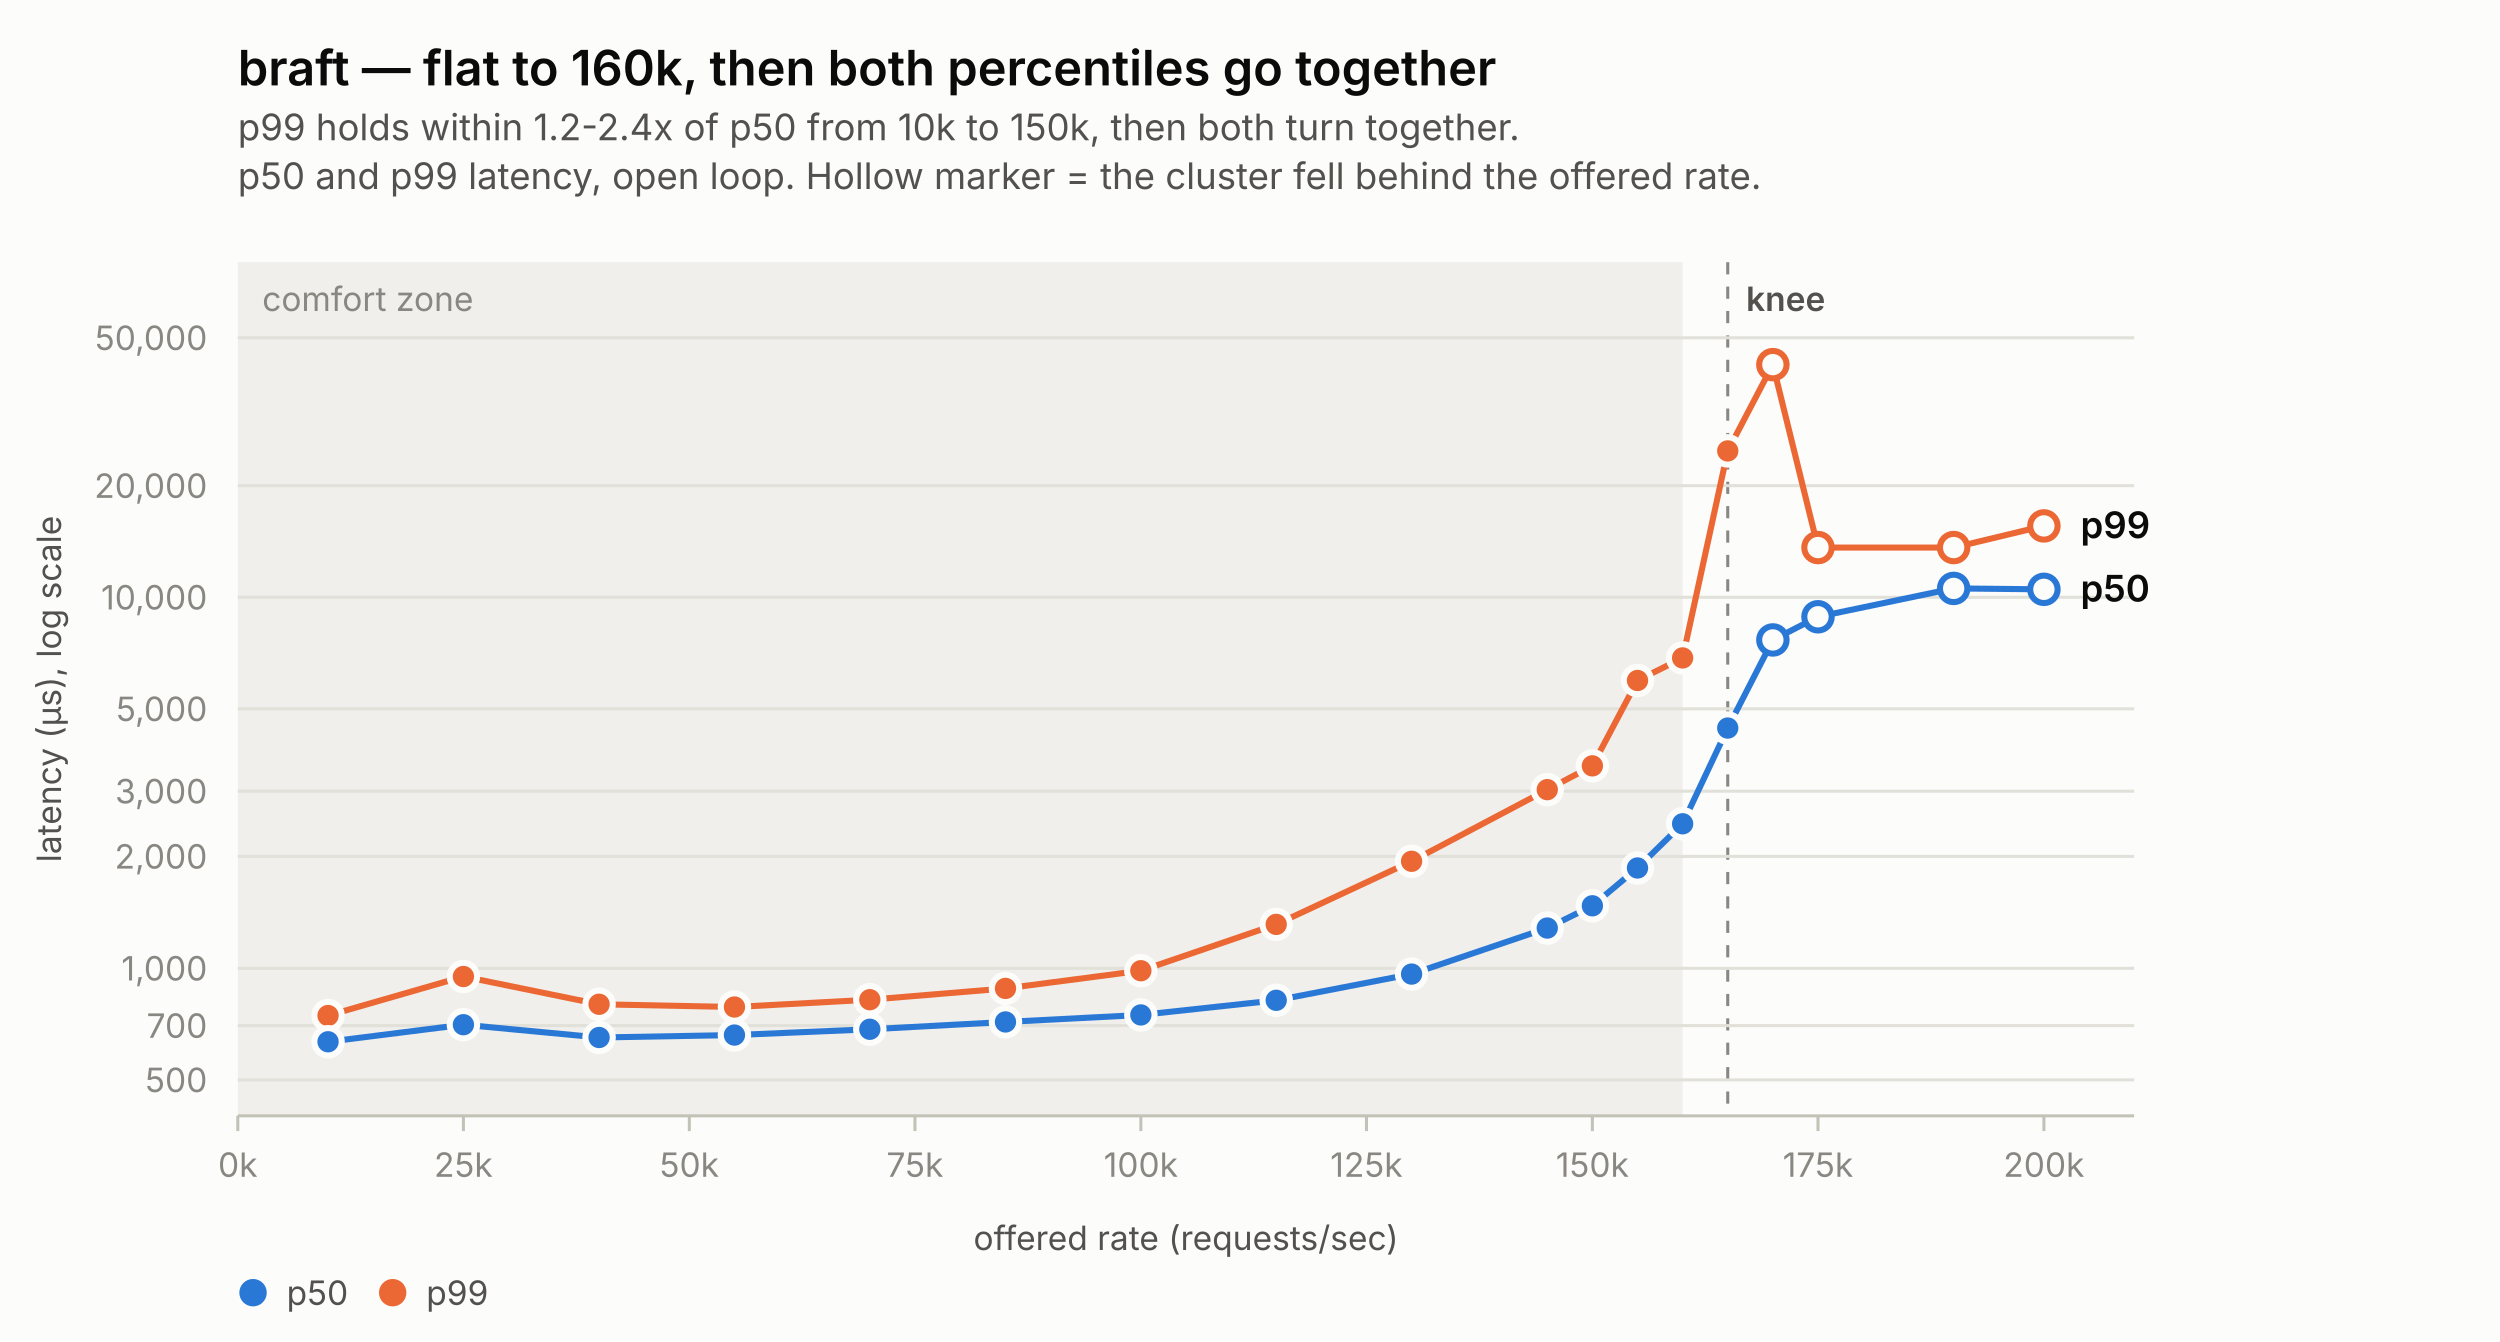
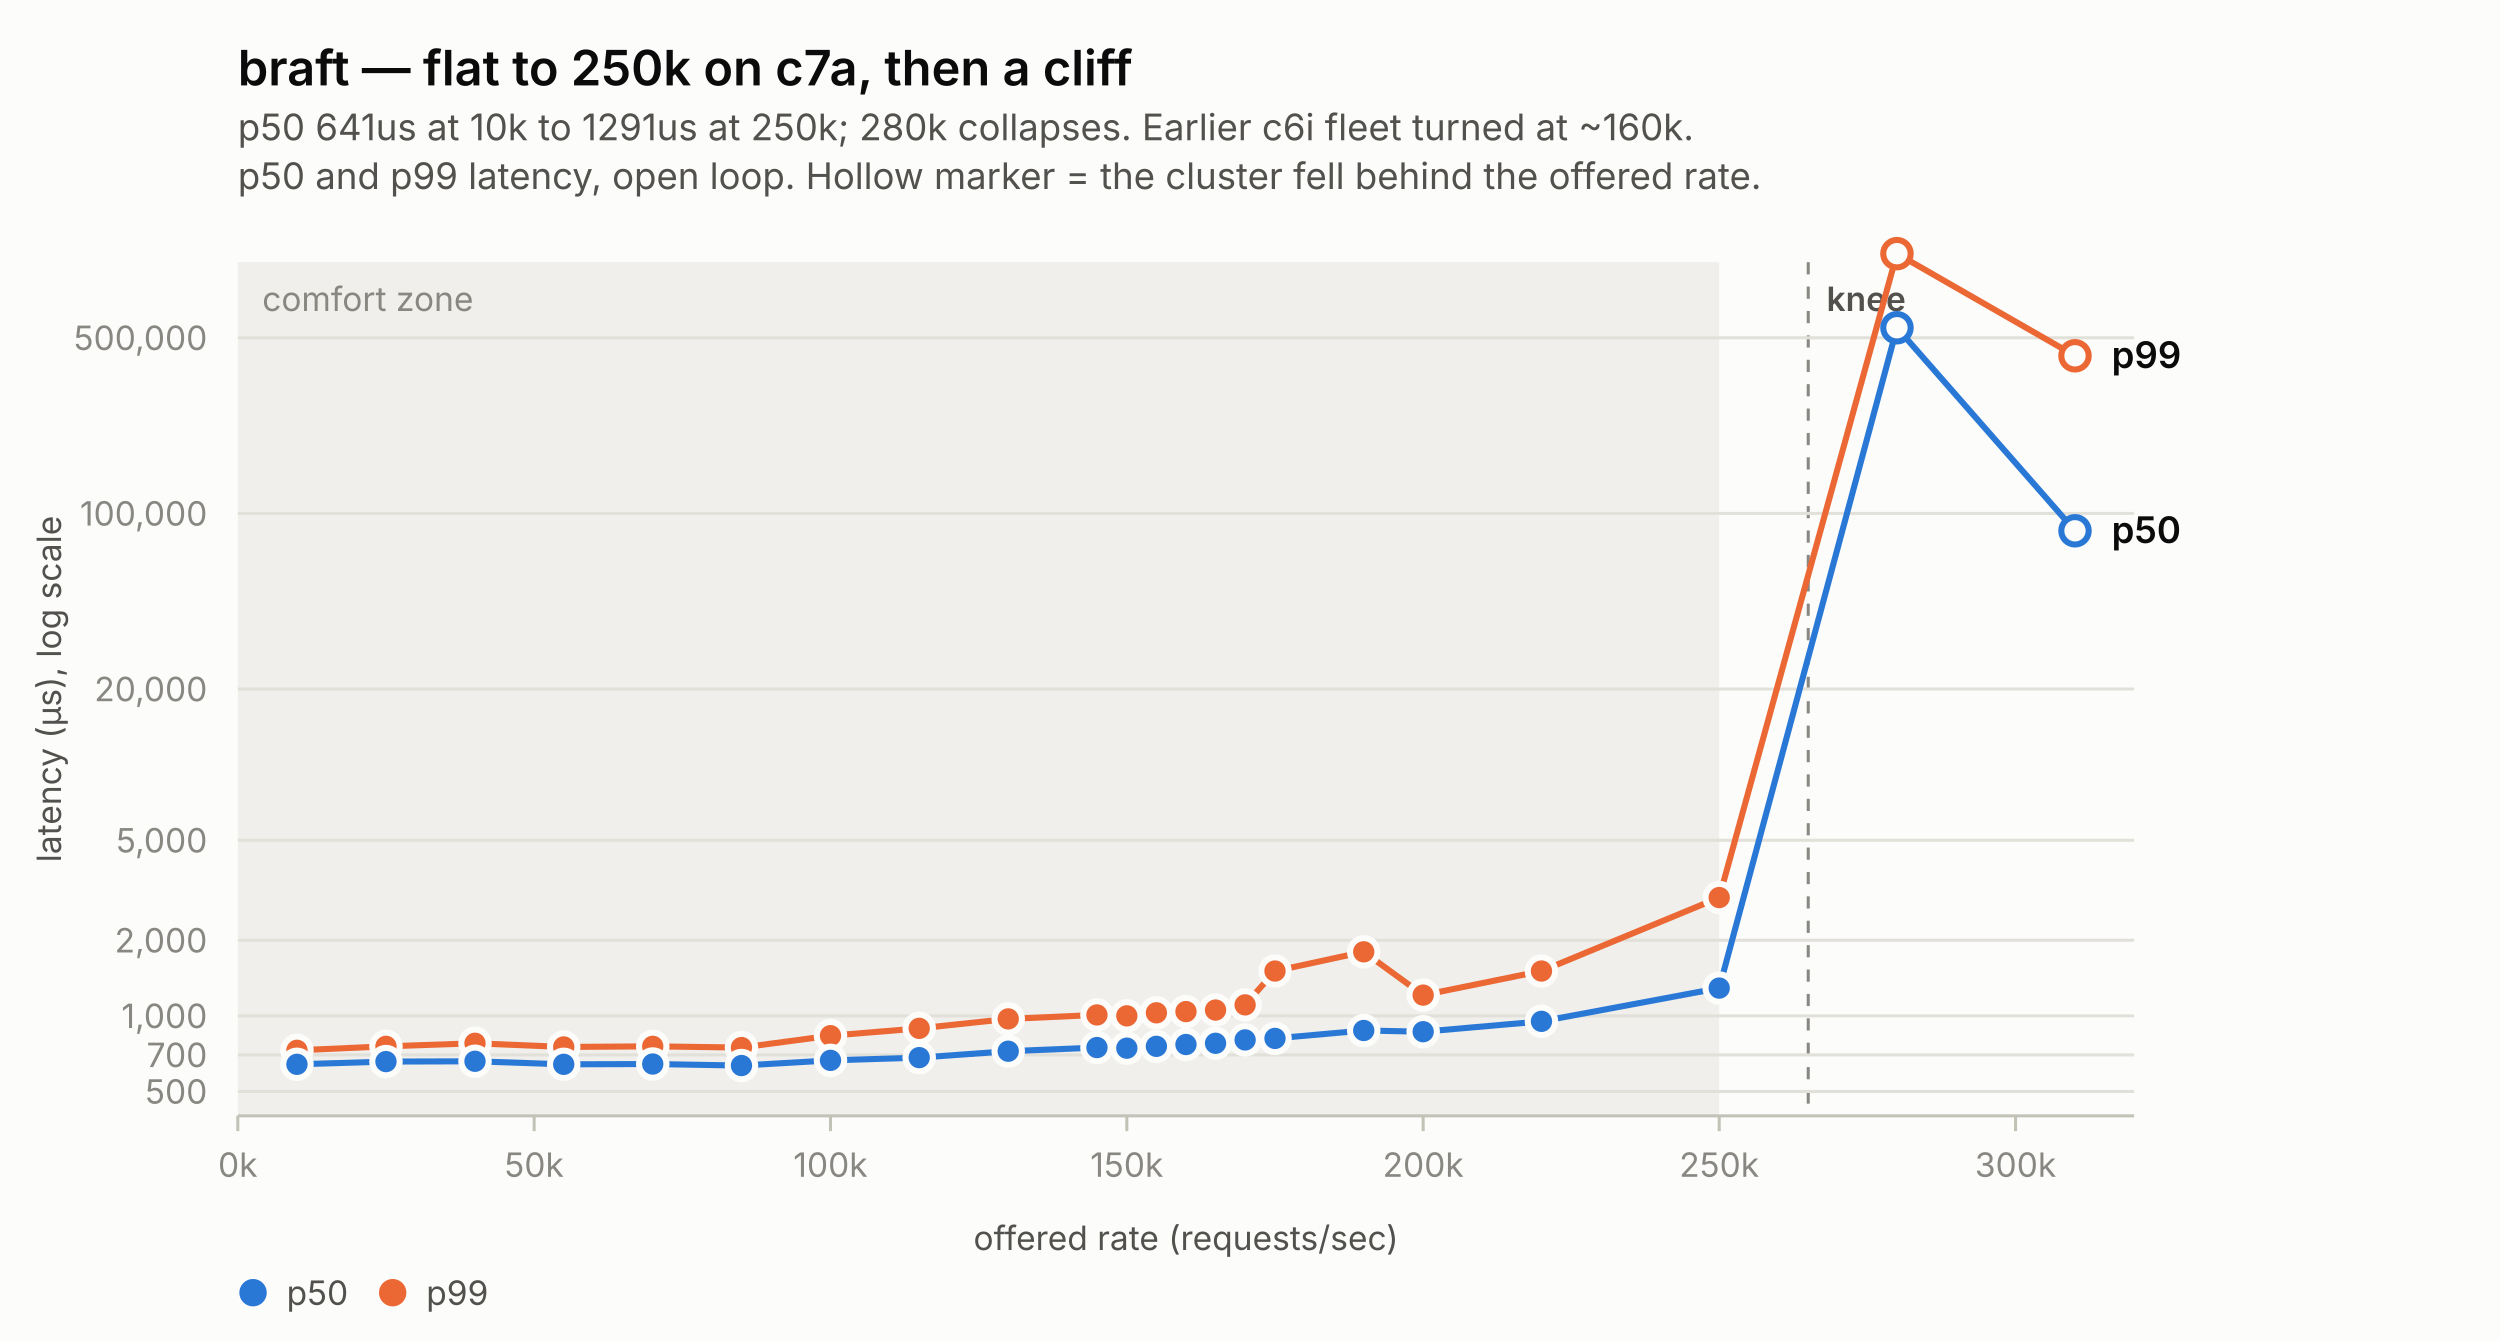
- <svg xmlns="http://www.w3.org/2000/svg" width="820" height="440" viewBox="0 0 820 440" font-family="system-ui,-apple-system,&quot;Segoe UI&quot;,sans-serif" role="img" aria-label="braft — flat to 160k, then both percentiles go together">
+ <svg xmlns="http://www.w3.org/2000/svg" width="820" height="440" viewBox="0 0 820 440" font-family="system-ui,-apple-system,&quot;Segoe UI&quot;,sans-serif" role="img" aria-label="braft — flat to 250k on c7a, then a cliff">
  <rect width="820" height="440" fill="#fcfcfb" />
-   <text x="78" y="28" font-size="16" font-weight="600" fill="#0b0b0b">braft — flat to 160k, then both percentiles go together</text>
-   <text x="78" y="46" font-size="12" fill="#52514e">p99 holds within 1.2-2.4x of p50 from 10k to 150k, then both turn together.</text>
+   <text x="78" y="28" font-size="16" font-weight="600" fill="#0b0b0b">braft — flat to 250k on c7a, then a cliff</text>
+   <text x="78" y="46" font-size="12" fill="#52514e">p50 641us at 10k to 1291us at 250k; 280k collapses. Earlier c6i fleet turned at ~160k.</text>
  <text x="78" y="62" font-size="12" fill="#52514e">p50 and p99 latency, open loop. Hollow marker = the cluster fell behind the offered rate.</text>
-   <rect x="78" y="86" width="473.9" height="280" fill="#f0efec" />
+   <rect x="78" y="86" width="485.9" height="280" fill="#f0efec" />
  <text x="86" y="102" font-size="11" fill="#898781">comfort zone</text>
-   <line x1="566.7" y1="86" x2="566.7" y2="366" stroke="#898781" stroke-width="1" stroke-dasharray="4 4" />
-   <text x="572.7" y="102" font-size="11" font-weight="600" fill="#52514e">knee</text>
-   <line x1="78" y1="354.2" x2="700" y2="354.2" stroke="#e1e0d9" stroke-width="1" />
-   <text x="68" y="358.2" font-size="11" fill="#898781" text-anchor="end">500</text>
-   <line x1="78" y1="336.4" x2="700" y2="336.4" stroke="#e1e0d9" stroke-width="1" />
-   <text x="68" y="340.4" font-size="11" fill="#898781" text-anchor="end">700</text>
-   <line x1="78" y1="317.6" x2="700" y2="317.6" stroke="#e1e0d9" stroke-width="1" />
-   <text x="68" y="321.6" font-size="11" fill="#898781" text-anchor="end">1,000</text>
-   <line x1="78" y1="280.9" x2="700" y2="280.9" stroke="#e1e0d9" stroke-width="1" />
-   <text x="68" y="284.9" font-size="11" fill="#898781" text-anchor="end">2,000</text>
-   <line x1="78" y1="259.5" x2="700" y2="259.5" stroke="#e1e0d9" stroke-width="1" />
-   <text x="68" y="263.5" font-size="11" fill="#898781" text-anchor="end">3,000</text>
-   <line x1="78" y1="232.5" x2="700" y2="232.5" stroke="#e1e0d9" stroke-width="1" />
-   <text x="68" y="236.5" font-size="11" fill="#898781" text-anchor="end">5,000</text>
-   <line x1="78" y1="195.9" x2="700" y2="195.9" stroke="#e1e0d9" stroke-width="1" />
-   <text x="68" y="199.9" font-size="11" fill="#898781" text-anchor="end">10,000</text>
-   <line x1="78" y1="159.3" x2="700" y2="159.3" stroke="#e1e0d9" stroke-width="1" />
-   <text x="68" y="163.3" font-size="11" fill="#898781" text-anchor="end">20,000</text>
+   <line x1="593.1" y1="86" x2="593.1" y2="366" stroke="#898781" stroke-width="1" stroke-dasharray="4 4" />
+   <text x="599.1" y="102" font-size="11" font-weight="600" fill="#52514e">knee</text>
+   <line x1="78" y1="358.0" x2="700" y2="358.0" stroke="#e1e0d9" stroke-width="1" />
+   <text x="68" y="362.0" font-size="11" fill="#898781" text-anchor="end">500</text>
+   <line x1="78" y1="346.0" x2="700" y2="346.0" stroke="#e1e0d9" stroke-width="1" />
+   <text x="68" y="350.0" font-size="11" fill="#898781" text-anchor="end">700</text>
+   <line x1="78" y1="333.2" x2="700" y2="333.2" stroke="#e1e0d9" stroke-width="1" />
+   <text x="68" y="337.2" font-size="11" fill="#898781" text-anchor="end">1,000</text>
+   <line x1="78" y1="308.4" x2="700" y2="308.4" stroke="#e1e0d9" stroke-width="1" />
+   <text x="68" y="312.4" font-size="11" fill="#898781" text-anchor="end">2,000</text>
+   <line x1="78" y1="275.6" x2="700" y2="275.6" stroke="#e1e0d9" stroke-width="1" />
+   <text x="68" y="279.6" font-size="11" fill="#898781" text-anchor="end">5,000</text>
+   <line x1="78" y1="226.0" x2="700" y2="226.0" stroke="#e1e0d9" stroke-width="1" />
+   <text x="68" y="230.0" font-size="11" fill="#898781" text-anchor="end">20,000</text>
+   <line x1="78" y1="168.4" x2="700" y2="168.4" stroke="#e1e0d9" stroke-width="1" />
+   <text x="68" y="172.4" font-size="11" fill="#898781" text-anchor="end">100,000</text>
  <line x1="78" y1="110.8" x2="700" y2="110.8" stroke="#e1e0d9" stroke-width="1" />
-   <text x="68" y="114.8" font-size="11" fill="#898781" text-anchor="end">50,000</text>
+   <text x="68" y="114.8" font-size="11" fill="#898781" text-anchor="end">500,000</text>
  <text x="20" y="226" font-size="11" fill="#52514e" text-anchor="middle" transform="rotate(-90 20 226)">latency (µs), log scale</text>
  <line x1="78" y1="366" x2="700" y2="366" stroke="#c3c2b7" stroke-width="1" />
  <line x1="78.0" y1="366" x2="78.0" y2="371" stroke="#c3c2b7" stroke-width="1" />
  <text x="78.0" y="386" font-size="11" fill="#898781" text-anchor="middle">0k</text>
-   <line x1="152.0" y1="366" x2="152.0" y2="371" stroke="#c3c2b7" stroke-width="1" />
-   <text x="152.0" y="386" font-size="11" fill="#898781" text-anchor="middle">25k</text>
-   <line x1="226.1" y1="366" x2="226.1" y2="371" stroke="#c3c2b7" stroke-width="1" />
-   <text x="226.1" y="386" font-size="11" fill="#898781" text-anchor="middle">50k</text>
-   <line x1="300.1" y1="366" x2="300.1" y2="371" stroke="#c3c2b7" stroke-width="1" />
-   <text x="300.1" y="386" font-size="11" fill="#898781" text-anchor="middle">75k</text>
-   <line x1="374.2" y1="366" x2="374.2" y2="371" stroke="#c3c2b7" stroke-width="1" />
-   <text x="374.2" y="386" font-size="11" fill="#898781" text-anchor="middle">100k</text>
-   <line x1="448.2" y1="366" x2="448.2" y2="371" stroke="#c3c2b7" stroke-width="1" />
-   <text x="448.2" y="386" font-size="11" fill="#898781" text-anchor="middle">125k</text>
-   <line x1="522.3" y1="366" x2="522.3" y2="371" stroke="#c3c2b7" stroke-width="1" />
-   <text x="522.3" y="386" font-size="11" fill="#898781" text-anchor="middle">150k</text>
-   <line x1="596.3" y1="366" x2="596.3" y2="371" stroke="#c3c2b7" stroke-width="1" />
-   <text x="596.3" y="386" font-size="11" fill="#898781" text-anchor="middle">175k</text>
-   <line x1="670.4" y1="366" x2="670.4" y2="371" stroke="#c3c2b7" stroke-width="1" />
-   <text x="670.4" y="386" font-size="11" fill="#898781" text-anchor="middle">200k</text>
+   <line x1="175.2" y1="366" x2="175.2" y2="371" stroke="#c3c2b7" stroke-width="1" />
+   <text x="175.2" y="386" font-size="11" fill="#898781" text-anchor="middle">50k</text>
+   <line x1="272.4" y1="366" x2="272.4" y2="371" stroke="#c3c2b7" stroke-width="1" />
+   <text x="272.4" y="386" font-size="11" fill="#898781" text-anchor="middle">100k</text>
+   <line x1="369.6" y1="366" x2="369.6" y2="371" stroke="#c3c2b7" stroke-width="1" />
+   <text x="369.6" y="386" font-size="11" fill="#898781" text-anchor="middle">150k</text>
+   <line x1="466.8" y1="366" x2="466.8" y2="371" stroke="#c3c2b7" stroke-width="1" />
+   <text x="466.8" y="386" font-size="11" fill="#898781" text-anchor="middle">200k</text>
+   <line x1="563.9" y1="366" x2="563.9" y2="371" stroke="#c3c2b7" stroke-width="1" />
+   <text x="563.9" y="386" font-size="11" fill="#898781" text-anchor="middle">250k</text>
+   <line x1="661.1" y1="366" x2="661.1" y2="371" stroke="#c3c2b7" stroke-width="1" />
+   <text x="661.1" y="386" font-size="11" fill="#898781" text-anchor="middle">300k</text>
  <text x="389" y="410" font-size="11" fill="#52514e" text-anchor="middle">offered rate (requests/sec)</text>
-   <path d="M107.6,333.1 L152.0,320.3 L196.5,329.4 L240.9,330.3 L285.3,327.9 L329.8,324.2 L374.2,318.4 L418.6,303.2 L463.0,282.5 L507.5,259.0 L522.3,251.2 L537.1,223.2 L551.9,215.8 L566.7,147.9 L581.5,119.6 L596.3,179.6 L640.8,179.6 L670.4,172.5" fill="none" stroke="#eb6834" stroke-width="2" stroke-linejoin="round" stroke-linecap="round" />
-   <circle cx="107.6" cy="333.1" r="4.5" fill="#eb6834" stroke="#fcfcfb" stroke-width="2" />
-   <circle cx="152.0" cy="320.3" r="4.5" fill="#eb6834" stroke="#fcfcfb" stroke-width="2" />
-   <circle cx="196.5" cy="329.4" r="4.5" fill="#eb6834" stroke="#fcfcfb" stroke-width="2" />
-   <circle cx="240.9" cy="330.3" r="4.5" fill="#eb6834" stroke="#fcfcfb" stroke-width="2" />
-   <circle cx="285.3" cy="327.9" r="4.5" fill="#eb6834" stroke="#fcfcfb" stroke-width="2" />
-   <circle cx="329.8" cy="324.2" r="4.5" fill="#eb6834" stroke="#fcfcfb" stroke-width="2" />
-   <circle cx="374.2" cy="318.4" r="4.5" fill="#eb6834" stroke="#fcfcfb" stroke-width="2" />
-   <circle cx="418.6" cy="303.2" r="4.5" fill="#eb6834" stroke="#fcfcfb" stroke-width="2" />
-   <circle cx="463.0" cy="282.5" r="4.5" fill="#eb6834" stroke="#fcfcfb" stroke-width="2" />
-   <circle cx="507.5" cy="259.0" r="4.5" fill="#eb6834" stroke="#fcfcfb" stroke-width="2" />
-   <circle cx="522.3" cy="251.2" r="4.5" fill="#eb6834" stroke="#fcfcfb" stroke-width="2" />
-   <circle cx="537.1" cy="223.2" r="4.5" fill="#eb6834" stroke="#fcfcfb" stroke-width="2" />
-   <circle cx="551.9" cy="215.8" r="4.5" fill="#eb6834" stroke="#fcfcfb" stroke-width="2" />
-   <circle cx="566.7" cy="147.9" r="4.5" fill="#eb6834" stroke="#fcfcfb" stroke-width="2" />
-   <circle cx="581.5" cy="119.6" r="4.5" fill="#fcfcfb" stroke="#eb6834" stroke-width="2" />
-   <circle cx="596.3" cy="179.6" r="4.5" fill="#fcfcfb" stroke="#eb6834" stroke-width="2" />
-   <circle cx="640.8" cy="179.6" r="4.5" fill="#fcfcfb" stroke="#eb6834" stroke-width="2" />
-   <circle cx="670.4" cy="172.5" r="4.5" fill="#fcfcfb" stroke="#eb6834" stroke-width="2" />
-   <text x="682.4" y="176.5" font-size="12" font-weight="600" fill="#0b0b0b">p99</text>
-   <path d="M107.6,341.7 L152.0,336.1 L196.5,340.3 L240.9,339.5 L285.3,337.6 L329.8,335.2 L374.2,332.9 L418.6,328.1 L463.0,319.5 L507.5,304.4 L522.3,297.1 L537.1,284.7 L551.9,270.2 L566.7,238.8 L581.5,209.9 L596.3,202.3 L640.8,193.0 L670.4,193.3" fill="none" stroke="#2a78d6" stroke-width="2" stroke-linejoin="round" stroke-linecap="round" />
-   <circle cx="107.6" cy="341.7" r="4.5" fill="#2a78d6" stroke="#fcfcfb" stroke-width="2" />
-   <circle cx="152.0" cy="336.1" r="4.5" fill="#2a78d6" stroke="#fcfcfb" stroke-width="2" />
-   <circle cx="196.5" cy="340.3" r="4.5" fill="#2a78d6" stroke="#fcfcfb" stroke-width="2" />
-   <circle cx="240.9" cy="339.5" r="4.5" fill="#2a78d6" stroke="#fcfcfb" stroke-width="2" />
-   <circle cx="285.3" cy="337.6" r="4.5" fill="#2a78d6" stroke="#fcfcfb" stroke-width="2" />
-   <circle cx="329.8" cy="335.2" r="4.5" fill="#2a78d6" stroke="#fcfcfb" stroke-width="2" />
-   <circle cx="374.2" cy="332.9" r="4.5" fill="#2a78d6" stroke="#fcfcfb" stroke-width="2" />
-   <circle cx="418.6" cy="328.1" r="4.5" fill="#2a78d6" stroke="#fcfcfb" stroke-width="2" />
-   <circle cx="463.0" cy="319.5" r="4.5" fill="#2a78d6" stroke="#fcfcfb" stroke-width="2" />
-   <circle cx="507.5" cy="304.4" r="4.5" fill="#2a78d6" stroke="#fcfcfb" stroke-width="2" />
-   <circle cx="522.3" cy="297.1" r="4.5" fill="#2a78d6" stroke="#fcfcfb" stroke-width="2" />
-   <circle cx="537.1" cy="284.7" r="4.5" fill="#2a78d6" stroke="#fcfcfb" stroke-width="2" />
-   <circle cx="551.9" cy="270.2" r="4.5" fill="#2a78d6" stroke="#fcfcfb" stroke-width="2" />
-   <circle cx="566.7" cy="238.8" r="4.5" fill="#2a78d6" stroke="#fcfcfb" stroke-width="2" />
-   <circle cx="581.5" cy="209.9" r="4.5" fill="#fcfcfb" stroke="#2a78d6" stroke-width="2" />
-   <circle cx="596.3" cy="202.3" r="4.5" fill="#fcfcfb" stroke="#2a78d6" stroke-width="2" />
-   <circle cx="640.8" cy="193.0" r="4.5" fill="#fcfcfb" stroke="#2a78d6" stroke-width="2" />
-   <circle cx="670.4" cy="193.3" r="4.5" fill="#fcfcfb" stroke="#2a78d6" stroke-width="2" />
-   <text x="682.4" y="197.3" font-size="12" font-weight="600" fill="#0b0b0b">p50</text>
+   <path d="M97.4,344.5 L126.6,343.2 L155.8,342.2 L184.9,343.4 L214.1,343.2 L243.2,343.6 L272.4,339.7 L301.5,337.3 L330.7,334.2 L359.8,332.9 L369.6,333.2 L379.3,332.2 L389.0,331.8 L398.7,331.3 L408.4,329.6 L418.2,318.5 L447.3,312.2 L466.8,326.4 L505.6,318.5 L563.9,294.4 L622.2,83.2 L680.6,116.7" fill="none" stroke="#eb6834" stroke-width="2" stroke-linejoin="round" stroke-linecap="round" />
+   <circle cx="97.4" cy="344.5" r="4.5" fill="#eb6834" stroke="#fcfcfb" stroke-width="2" />
+   <circle cx="126.6" cy="343.2" r="4.5" fill="#eb6834" stroke="#fcfcfb" stroke-width="2" />
+   <circle cx="155.8" cy="342.2" r="4.5" fill="#eb6834" stroke="#fcfcfb" stroke-width="2" />
+   <circle cx="184.9" cy="343.4" r="4.5" fill="#eb6834" stroke="#fcfcfb" stroke-width="2" />
+   <circle cx="214.1" cy="343.2" r="4.5" fill="#eb6834" stroke="#fcfcfb" stroke-width="2" />
+   <circle cx="243.2" cy="343.6" r="4.5" fill="#eb6834" stroke="#fcfcfb" stroke-width="2" />
+   <circle cx="272.4" cy="339.7" r="4.5" fill="#eb6834" stroke="#fcfcfb" stroke-width="2" />
+   <circle cx="301.5" cy="337.3" r="4.5" fill="#eb6834" stroke="#fcfcfb" stroke-width="2" />
+   <circle cx="330.7" cy="334.2" r="4.5" fill="#eb6834" stroke="#fcfcfb" stroke-width="2" />
+   <circle cx="359.8" cy="332.9" r="4.5" fill="#eb6834" stroke="#fcfcfb" stroke-width="2" />
+   <circle cx="369.6" cy="333.2" r="4.5" fill="#eb6834" stroke="#fcfcfb" stroke-width="2" />
+   <circle cx="379.3" cy="332.2" r="4.5" fill="#eb6834" stroke="#fcfcfb" stroke-width="2" />
+   <circle cx="389.0" cy="331.8" r="4.5" fill="#eb6834" stroke="#fcfcfb" stroke-width="2" />
+   <circle cx="398.7" cy="331.3" r="4.5" fill="#eb6834" stroke="#fcfcfb" stroke-width="2" />
+   <circle cx="408.4" cy="329.6" r="4.5" fill="#eb6834" stroke="#fcfcfb" stroke-width="2" />
+   <circle cx="418.2" cy="318.5" r="4.5" fill="#eb6834" stroke="#fcfcfb" stroke-width="2" />
+   <circle cx="447.3" cy="312.2" r="4.5" fill="#eb6834" stroke="#fcfcfb" stroke-width="2" />
+   <circle cx="466.8" cy="326.4" r="4.5" fill="#eb6834" stroke="#fcfcfb" stroke-width="2" />
+   <circle cx="505.6" cy="318.5" r="4.5" fill="#eb6834" stroke="#fcfcfb" stroke-width="2" />
+   <circle cx="563.9" cy="294.4" r="4.5" fill="#eb6834" stroke="#fcfcfb" stroke-width="2" />
+   <circle cx="622.2" cy="83.2" r="4.5" fill="#fcfcfb" stroke="#eb6834" stroke-width="2" />
+   <circle cx="680.6" cy="116.7" r="4.5" fill="#fcfcfb" stroke="#eb6834" stroke-width="2" />
+   <text x="692.6" y="120.7" font-size="12" font-weight="600" fill="#0b0b0b">p99</text>
+   <path d="M97.4,349.1 L126.6,348.2 L155.8,348.1 L184.9,349.1 L214.1,349.0 L243.2,349.5 L272.4,347.8 L301.5,346.9 L330.7,344.8 L359.8,343.6 L369.6,343.8 L379.3,343.2 L389.0,342.6 L398.7,342.2 L408.4,341.1 L418.2,340.6 L447.3,338.0 L466.8,338.4 L505.6,335.0 L563.9,324.1 L622.2,107.5 L680.6,174.1" fill="none" stroke="#2a78d6" stroke-width="2" stroke-linejoin="round" stroke-linecap="round" />
+   <circle cx="97.4" cy="349.1" r="4.5" fill="#2a78d6" stroke="#fcfcfb" stroke-width="2" />
+   <circle cx="126.6" cy="348.2" r="4.5" fill="#2a78d6" stroke="#fcfcfb" stroke-width="2" />
+   <circle cx="155.8" cy="348.1" r="4.5" fill="#2a78d6" stroke="#fcfcfb" stroke-width="2" />
+   <circle cx="184.9" cy="349.1" r="4.5" fill="#2a78d6" stroke="#fcfcfb" stroke-width="2" />
+   <circle cx="214.1" cy="349.0" r="4.5" fill="#2a78d6" stroke="#fcfcfb" stroke-width="2" />
+   <circle cx="243.2" cy="349.5" r="4.5" fill="#2a78d6" stroke="#fcfcfb" stroke-width="2" />
+   <circle cx="272.4" cy="347.8" r="4.5" fill="#2a78d6" stroke="#fcfcfb" stroke-width="2" />
+   <circle cx="301.5" cy="346.9" r="4.5" fill="#2a78d6" stroke="#fcfcfb" stroke-width="2" />
+   <circle cx="330.7" cy="344.8" r="4.5" fill="#2a78d6" stroke="#fcfcfb" stroke-width="2" />
+   <circle cx="359.8" cy="343.6" r="4.5" fill="#2a78d6" stroke="#fcfcfb" stroke-width="2" />
+   <circle cx="369.6" cy="343.8" r="4.5" fill="#2a78d6" stroke="#fcfcfb" stroke-width="2" />
+   <circle cx="379.3" cy="343.2" r="4.5" fill="#2a78d6" stroke="#fcfcfb" stroke-width="2" />
+   <circle cx="389.0" cy="342.6" r="4.5" fill="#2a78d6" stroke="#fcfcfb" stroke-width="2" />
+   <circle cx="398.7" cy="342.2" r="4.5" fill="#2a78d6" stroke="#fcfcfb" stroke-width="2" />
+   <circle cx="408.4" cy="341.1" r="4.5" fill="#2a78d6" stroke="#fcfcfb" stroke-width="2" />
+   <circle cx="418.2" cy="340.6" r="4.5" fill="#2a78d6" stroke="#fcfcfb" stroke-width="2" />
+   <circle cx="447.3" cy="338.0" r="4.5" fill="#2a78d6" stroke="#fcfcfb" stroke-width="2" />
+   <circle cx="466.8" cy="338.4" r="4.5" fill="#2a78d6" stroke="#fcfcfb" stroke-width="2" />
+   <circle cx="505.6" cy="335.0" r="4.5" fill="#2a78d6" stroke="#fcfcfb" stroke-width="2" />
+   <circle cx="563.9" cy="324.1" r="4.5" fill="#2a78d6" stroke="#fcfcfb" stroke-width="2" />
+   <circle cx="622.2" cy="107.5" r="4.5" fill="#fcfcfb" stroke="#2a78d6" stroke-width="2" />
+   <circle cx="680.6" cy="174.1" r="4.5" fill="#fcfcfb" stroke="#2a78d6" stroke-width="2" />
+   <text x="692.6" y="178.1" font-size="12" font-weight="600" fill="#0b0b0b">p50</text>
  <circle cx="83" cy="424" r="4.5" fill="#2a78d6" />
  <text x="94" y="428" font-size="11" fill="#52514e">p50</text>
  <circle cx="128.8" cy="424" r="4.5" fill="#eb6834" />
  <text x="139.8" y="428" font-size="11" fill="#52514e">p99</text>
</svg>
